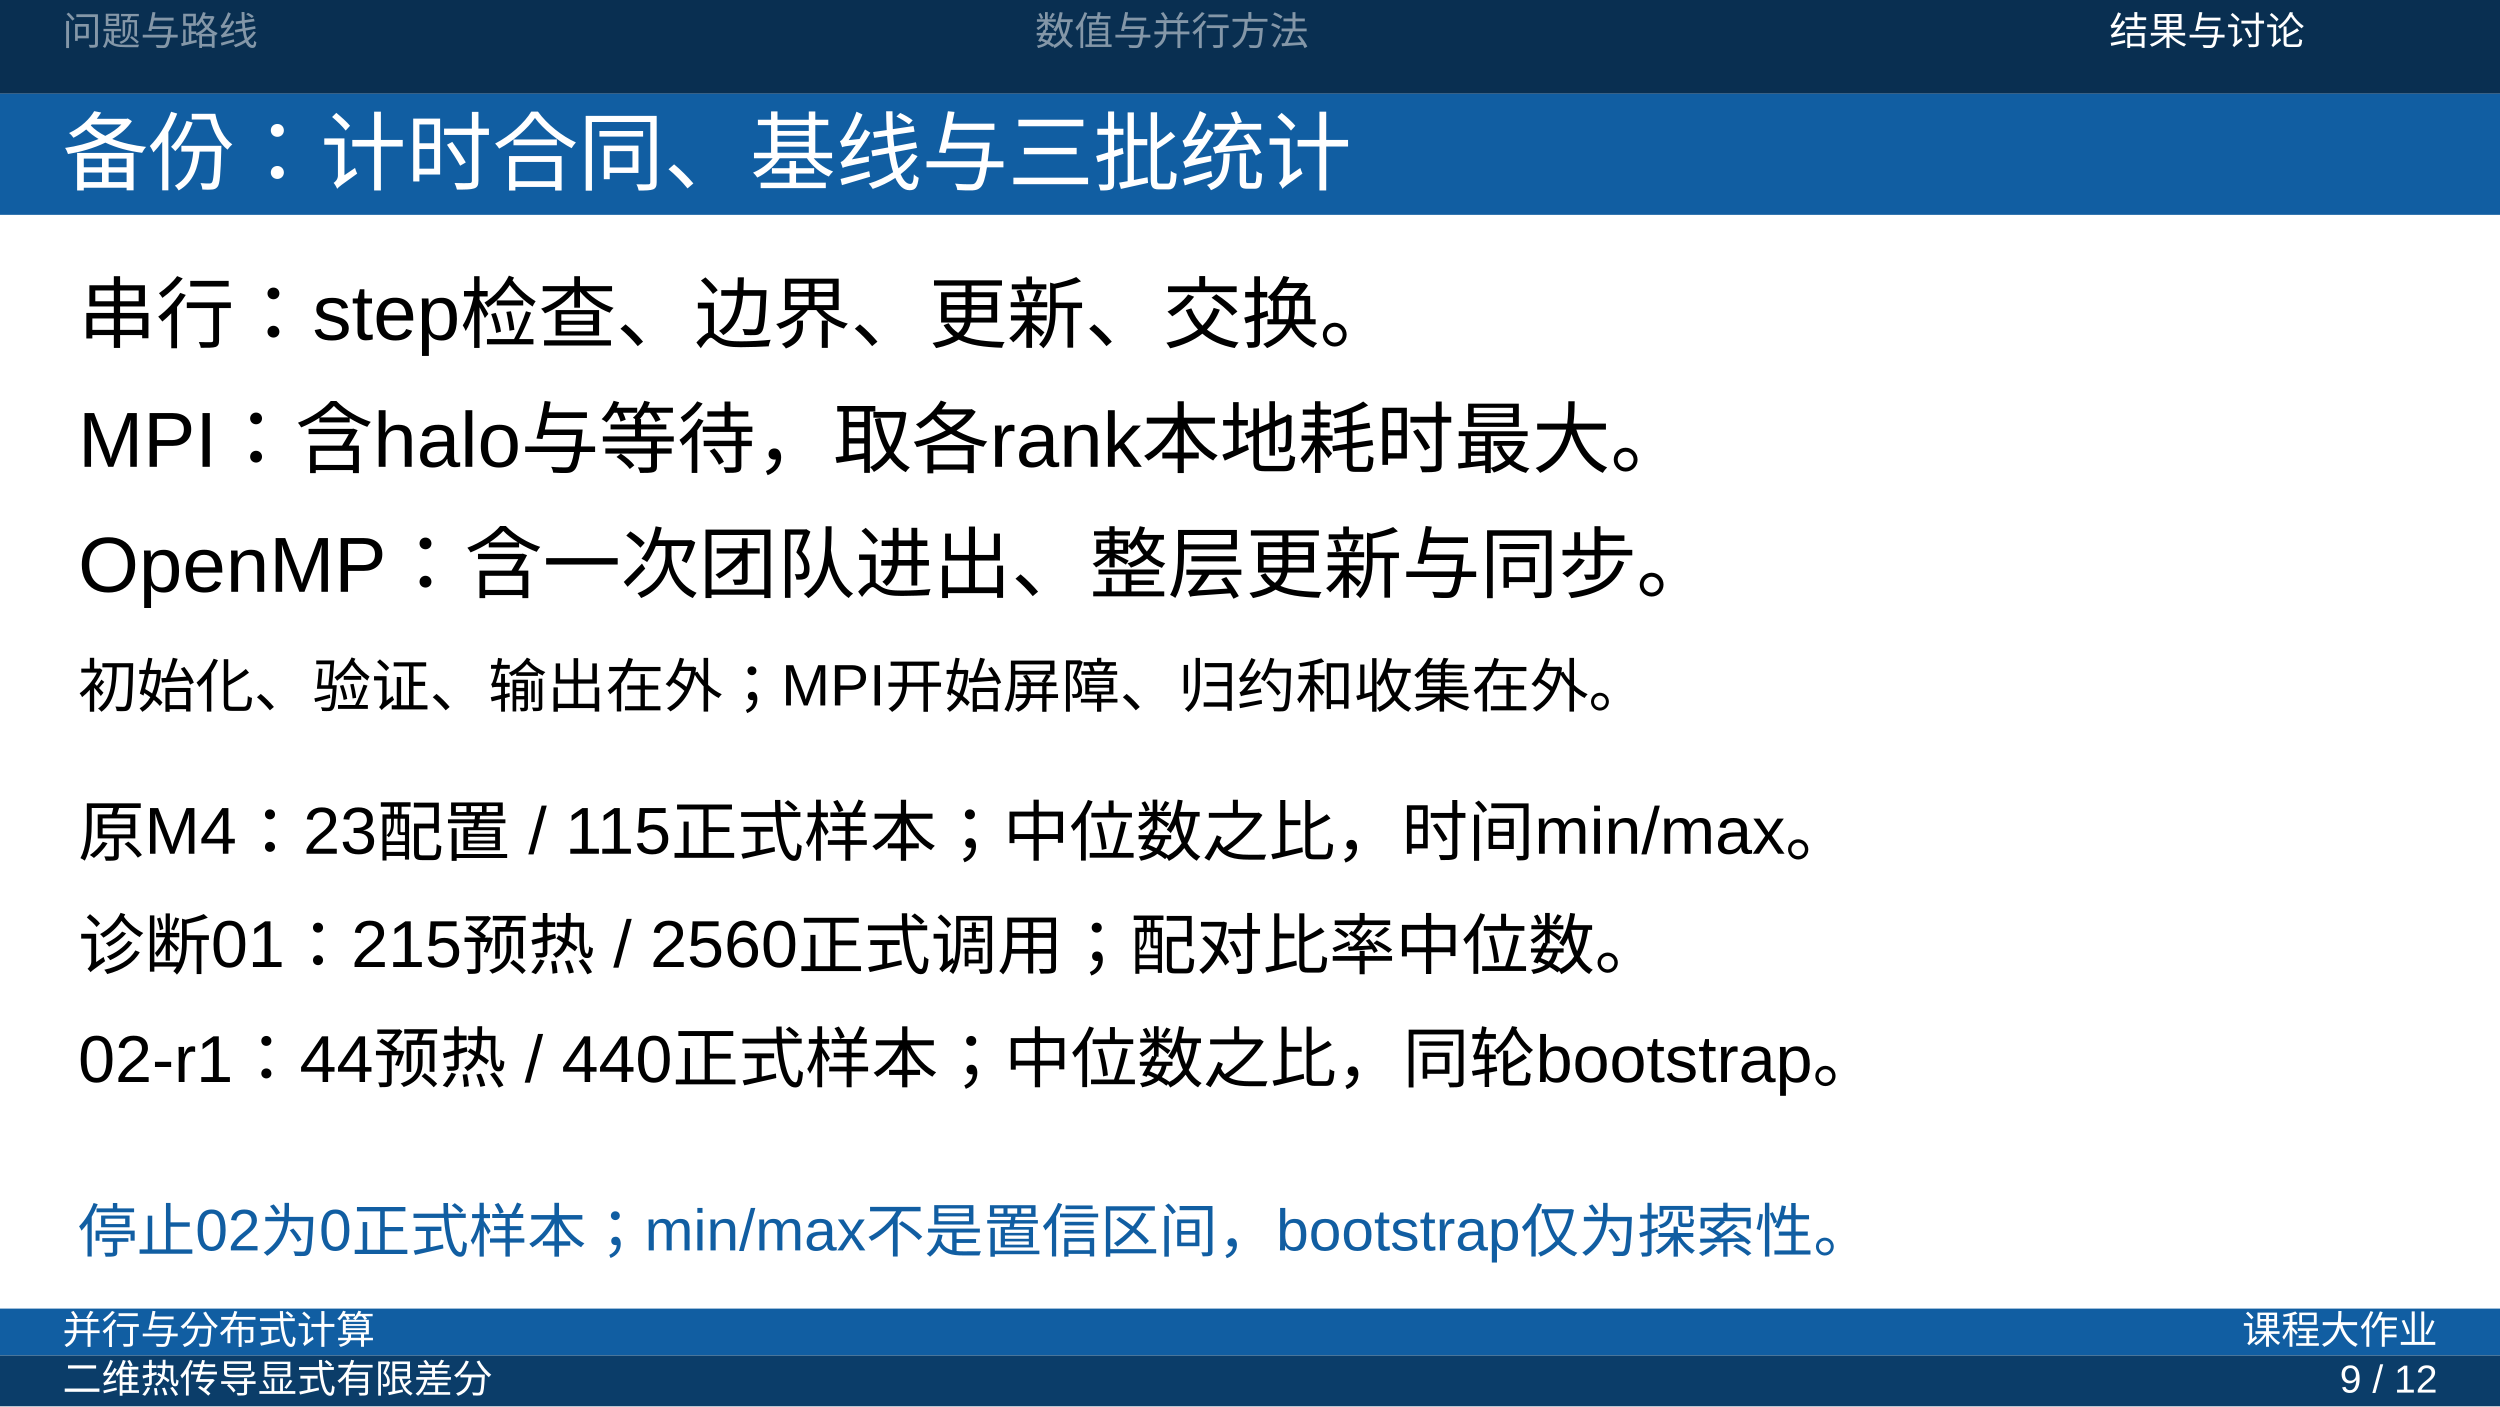
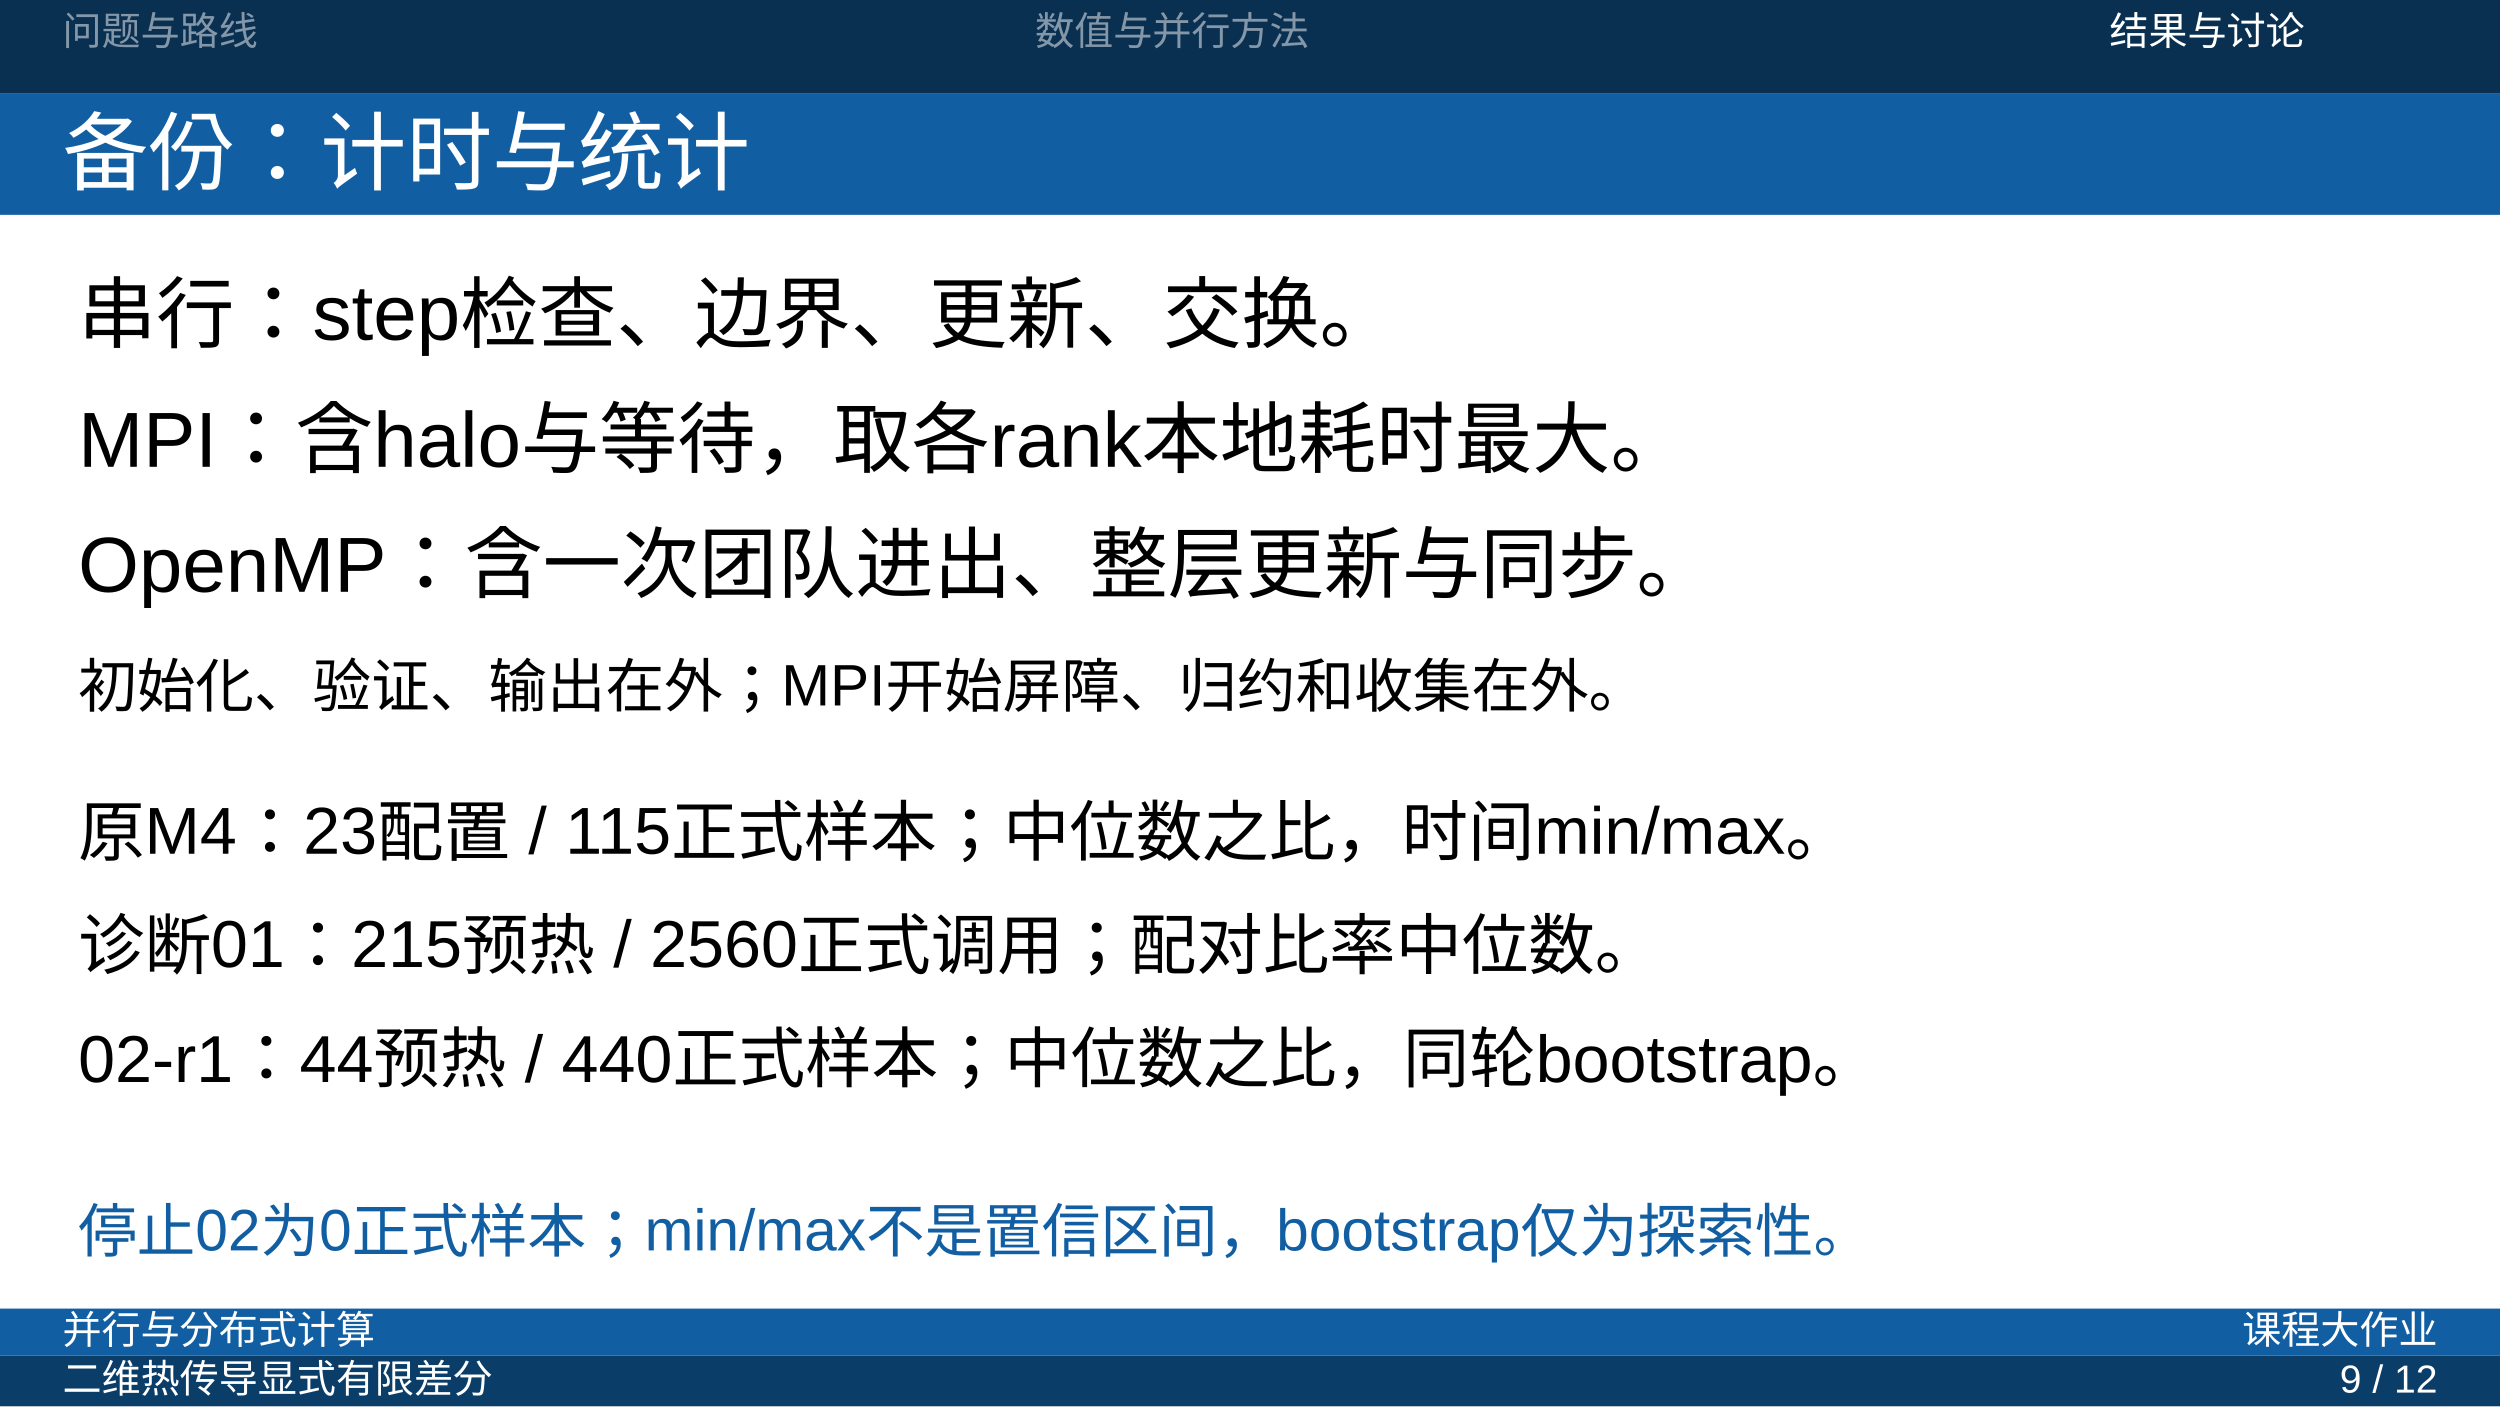
<svg xmlns="http://www.w3.org/2000/svg" viewBox="0 0 1280 720" font-family="KaiTi, Arial" font-size="40" data-pptx-page-role="content">
  <rect id="bg" data-pptx-role="background" width="1280" height="720" fill="#FFFFFF" />
  <g id="navigation" data-pptx-role="header" data-pptx-bounds="0 0 1280 48" font-family="SimHei, Arial" font-size="20">
    <rect width="1280" height="48" fill="#092F51" />
    <text x="32" y="23" fill="#8497A8">问题与路线</text>
    <text x="530" y="23" fill="#8497A8">数值与并行方法</text>
    <text x="1080" y="23" fill="#FFFFFF">结果与讨论</text>
  </g>
  <g id="title" data-pptx-bounds="0 48 1280 62" font-family="SimHei, Arial">
    <rect x="0" y="48" width="1280" height="62" fill="#115EA2" />
-     <text x="32" y="94" font-size="44" fill="#FFFFFF">备份：计时合同、基线与三批统计</text>
+     <text x="32" y="94" font-size="44" fill="#FFFFFF">备份：计时与统计</text>
  </g>
  <g id="timing" data-pptx-bounds="40 132 1200 245" fill="#000000">
    <text x="40" y="175">串行：step检查、边界、更新、交换。<tspan x="40" dy="64">MPI：含halo与等待，取各rank本地耗时最大。</tspan>
      <tspan x="40" dy="64">OpenMP：含一次团队进出、整层更新与同步。</tspan>
    </text>
    <text x="40" y="362" font-size="30">初始化、验证、输出在外；MPI开始屏障、归约和收集在外。</text>
  </g>
  <g id="statistics" data-pptx-bounds="40 397 1200 260" fill="#000000" font-size="34">
    <text x="40" y="438">原M4：23配置 / 115正式样本；中位数之比，时间min/max。<tspan x="40" dy="58">诊断01：215预热 / 2560正式调用；配对比率中位数。</tspan>
      <tspan x="40" dy="58">02-r1：44预热 / 440正式样本；中位数之比，同轮bootstrap。</tspan>
    </text>
    <text x="40" y="641" font-size="30" fill="#115EA2">停止02为0正式样本；min/max不是置信区间，bootstrap仅为探索性。</text>
  </g>
  <g id="footer" data-pptx-role="footer" data-pptx-bounds="0 670 1280 50" font-family="SimHei, Arial" font-size="20" fill="#FFFFFF">
    <rect x="0" y="670" width="1280" height="24" fill="#115EA2" />
    <rect x="0" y="694" width="1280" height="26" fill="#0B3D69" />
    <text x="32" y="688">并行与分布式计算</text>
    <text x="1248" y="688" text-anchor="end">课程大作业</text>
    <text x="32" y="713">二维热传导显式有限差分</text>
    <text x="1248" y="713" text-anchor="end">9 / 12</text>
  </g>
</svg>
